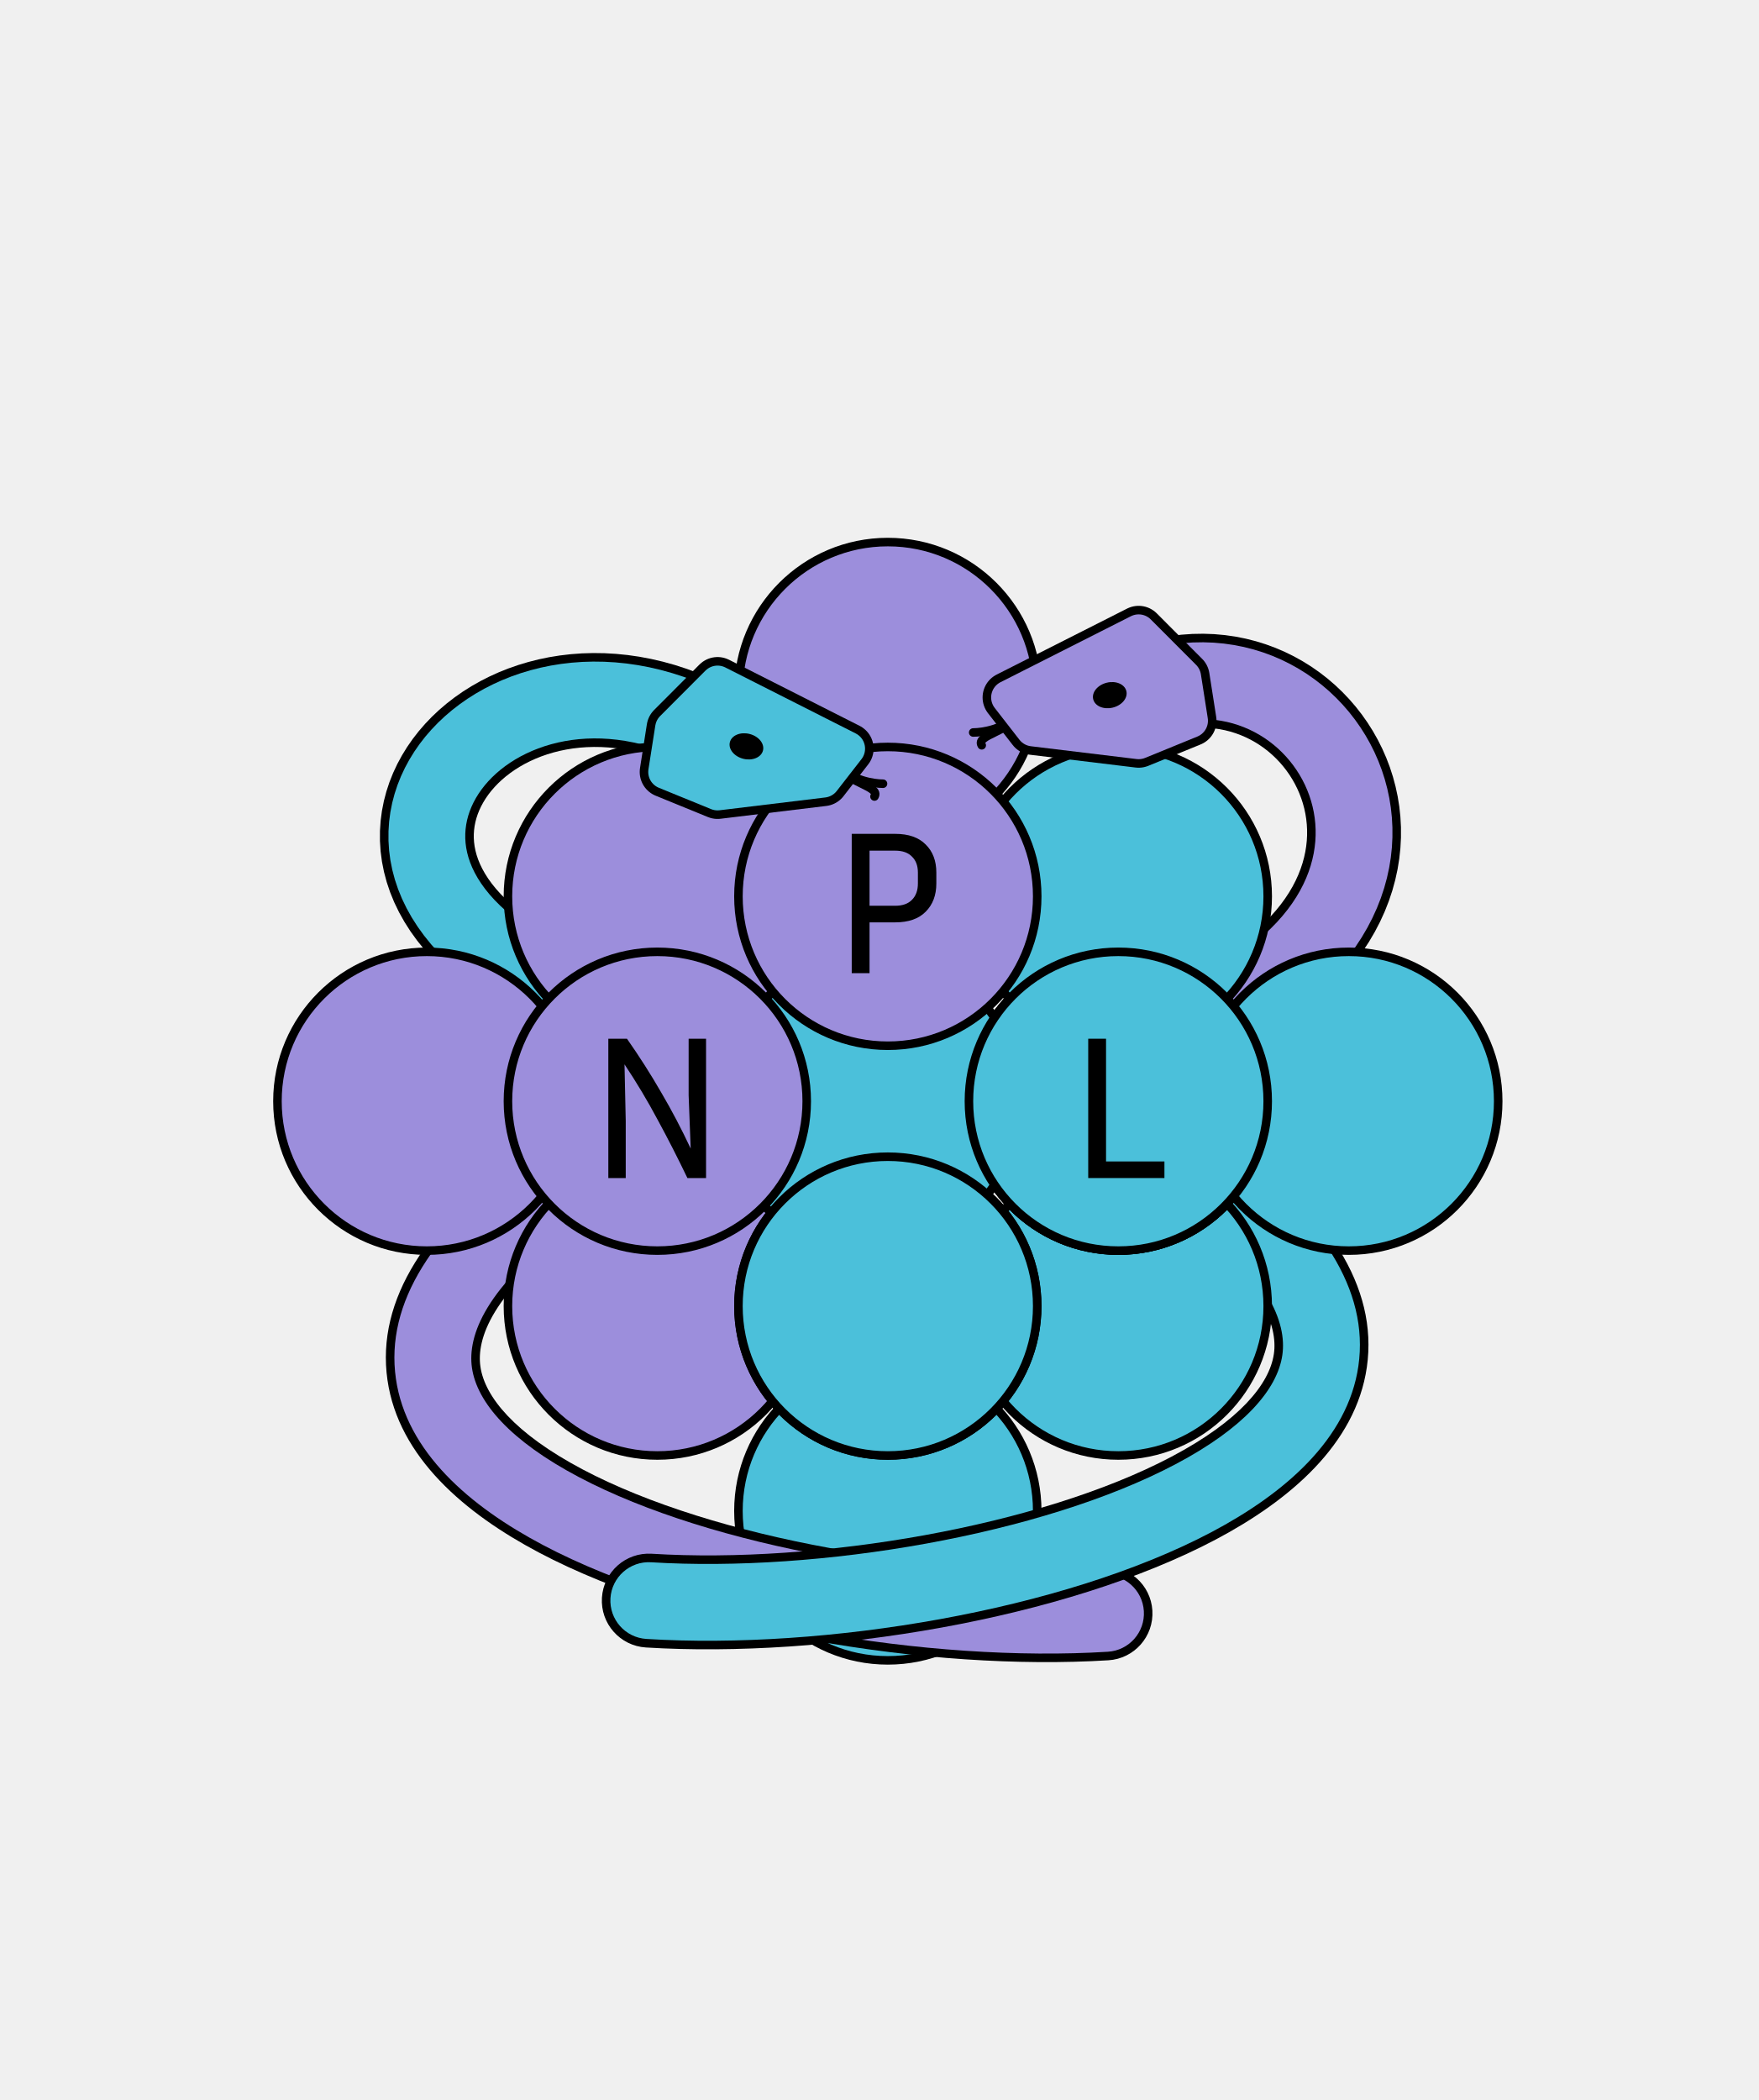
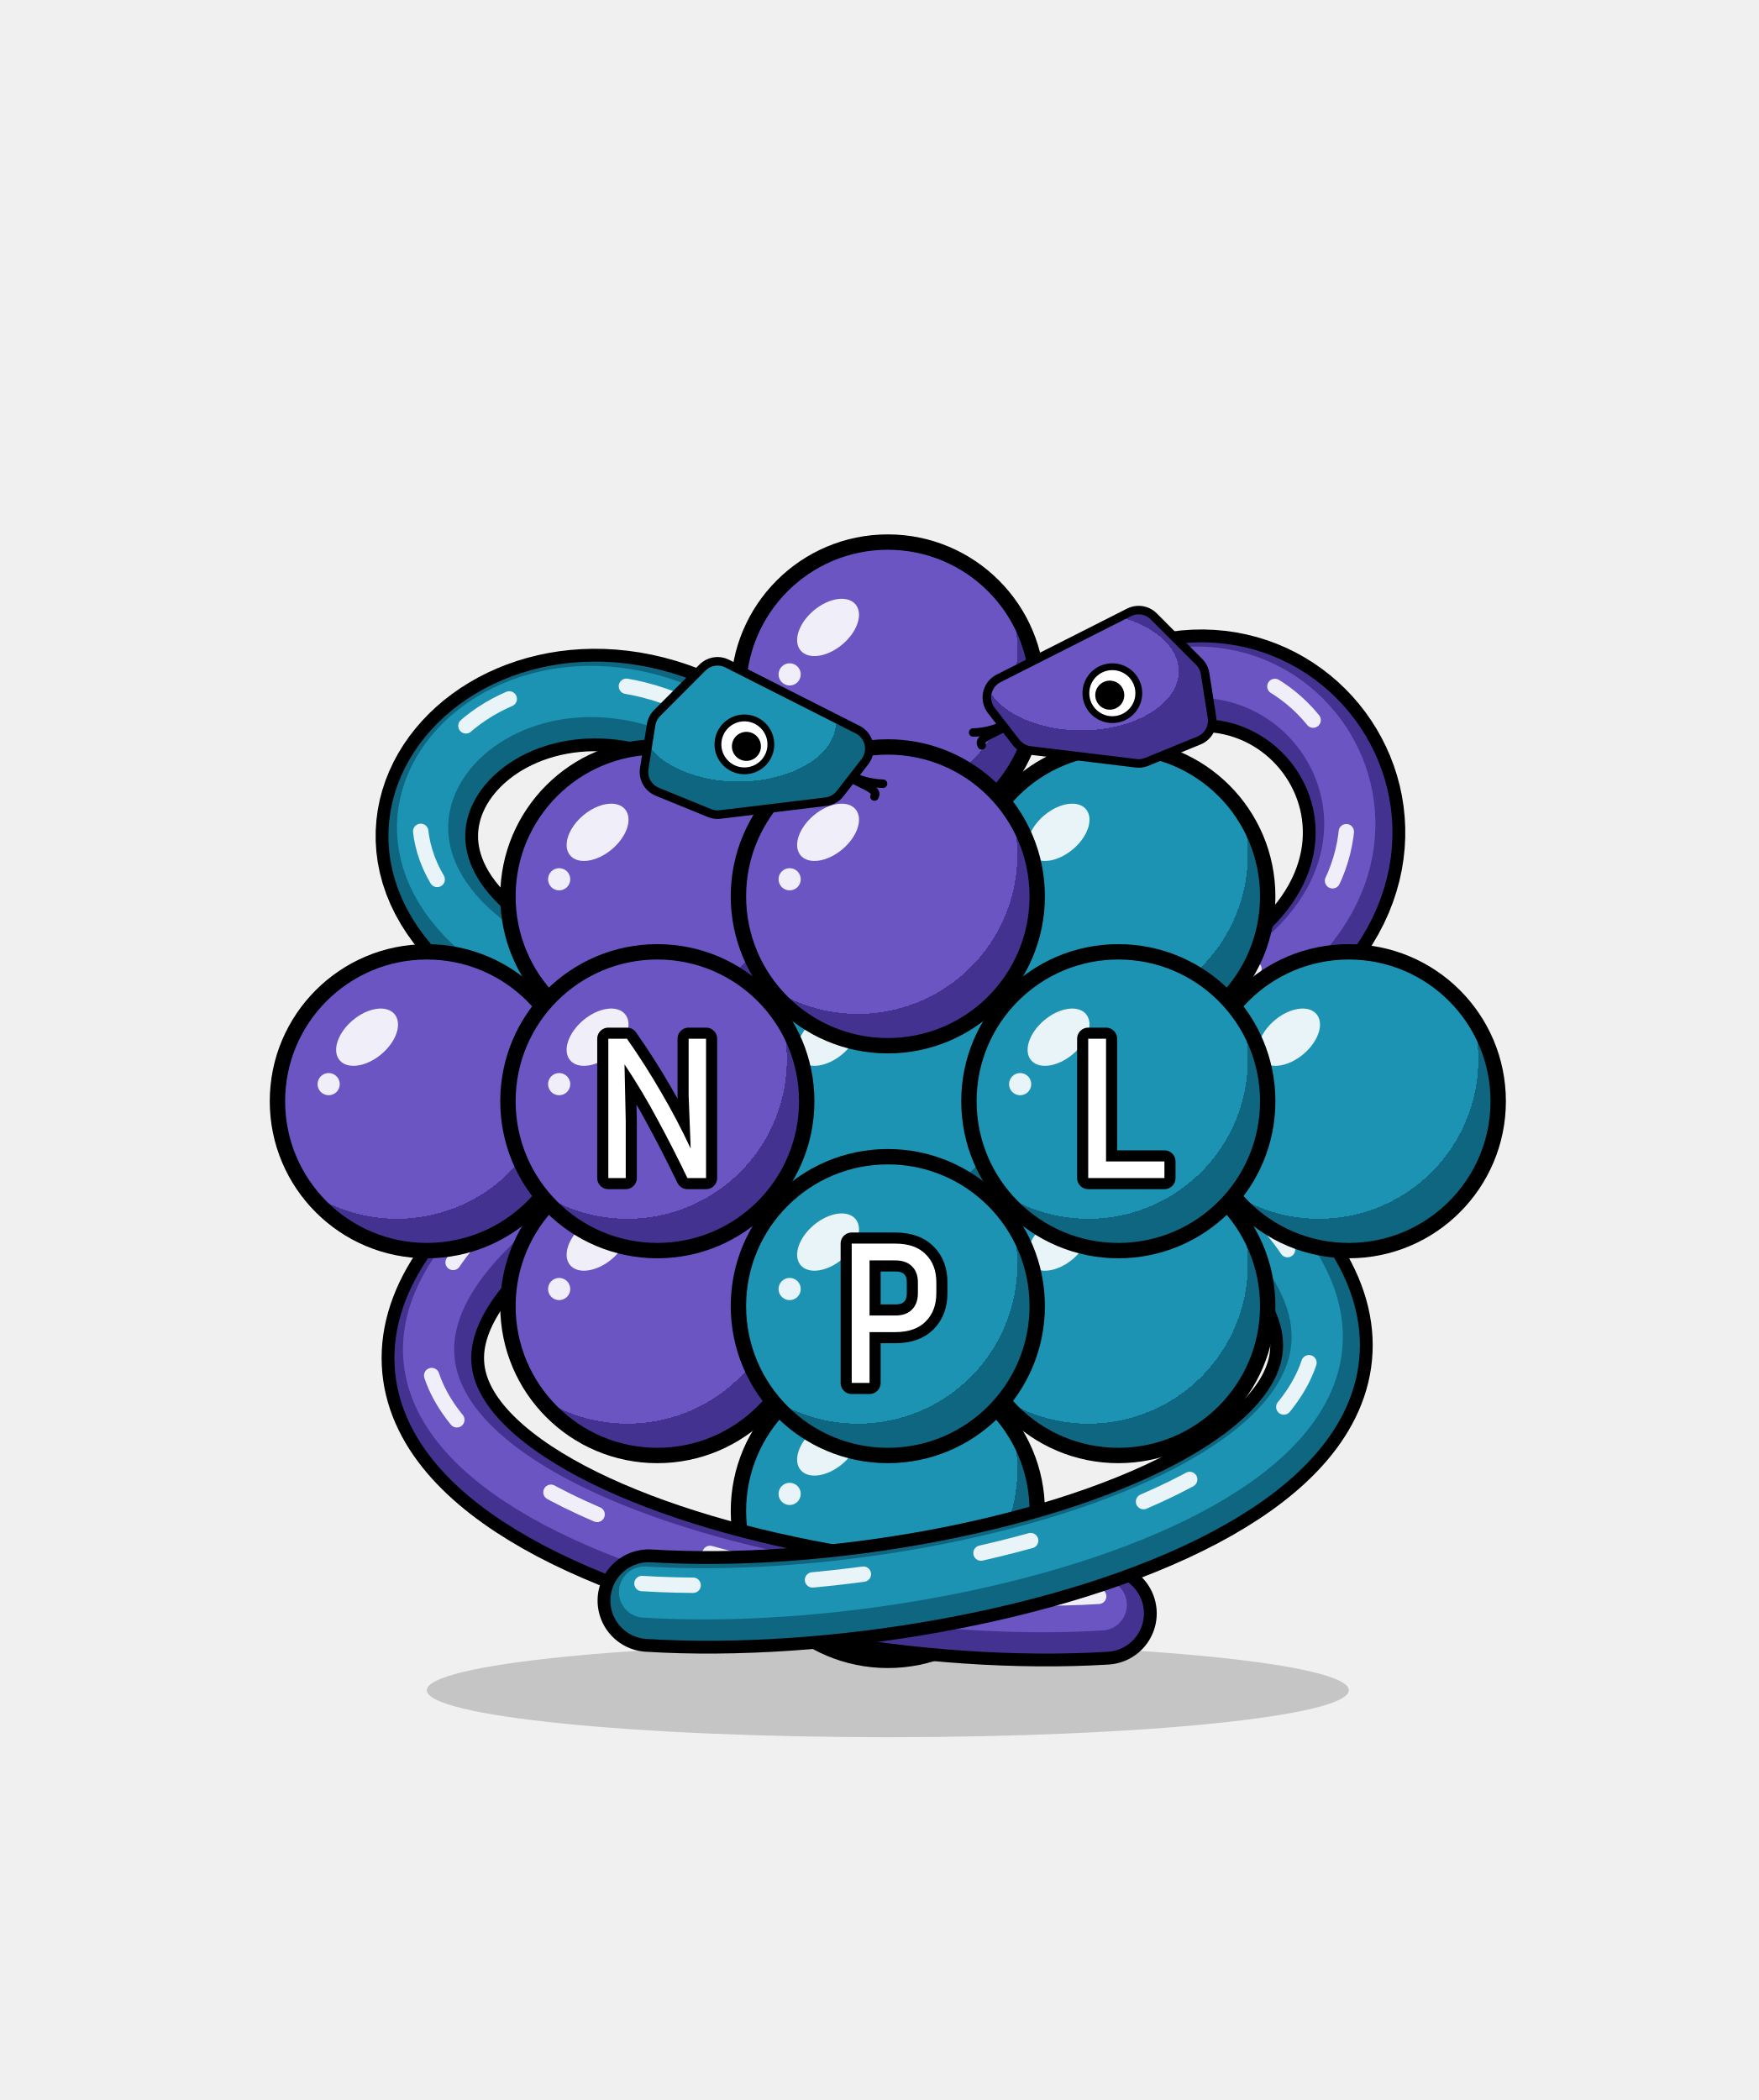
<svg xmlns="http://www.w3.org/2000/svg" width="206" height="246" viewBox="0 0 206 246" fill="none">
-   <circle cx="18" cy="18" r="17.5" transform="matrix(1 0 0 -1 86 195)" fill="#4BC0DA" stroke="black" />
-   <path d="M129.161 183.51C132.193 183.323 134.802 185.629 134.99 188.661C135.177 191.693 132.871 194.302 129.839 194.49L129.161 183.51ZM129.839 194.49C108.842 195.786 80.78 191.194 63.121 181.863C54.506 177.31 46.697 170.733 45.388 161.66C44.026 152.209 50.068 143.27 61.279 135.062L67.777 143.938C57.474 151.48 55.818 156.916 56.276 160.09C56.788 163.642 60.317 167.94 68.261 172.137C83.72 180.306 109.658 184.714 129.161 183.51L129.839 194.49Z" fill="black" />
-   <path d="M129.223 184.509C131.703 184.355 133.838 186.242 133.991 188.723C134.145 191.203 132.258 193.338 129.777 193.491L129.223 184.509ZM129.777 193.491C108.916 194.779 81.047 190.204 63.589 180.979C55.034 176.458 47.614 170.088 46.378 161.517C45.098 152.637 50.741 144.016 61.87 135.869L67.186 143.131C56.801 150.734 54.746 156.488 55.286 160.233C55.871 164.287 59.789 168.792 67.793 173.021C83.453 181.296 109.584 185.721 129.223 184.509L129.777 193.491Z" fill="#9C8EDC" />
-   <path d="M76.339 182.01C73.307 181.823 70.698 184.129 70.51 187.161C70.323 190.193 72.629 192.802 75.661 192.99L76.339 182.01ZM75.661 192.99C96.659 194.286 124.72 189.694 142.379 180.363C150.994 175.81 158.803 169.233 160.112 160.16C161.474 150.709 155.432 141.77 144.221 133.562L137.723 142.438C148.026 149.98 149.682 155.416 149.224 158.59C148.712 162.142 145.183 166.44 137.239 170.637C121.78 178.806 95.841 183.214 76.339 182.01L75.661 192.99Z" fill="black" />
-   <path d="M76.277 183.009C73.797 182.855 71.662 184.742 71.508 187.223C71.355 189.703 73.242 191.838 75.723 191.991L76.277 183.009ZM75.723 191.991C96.584 193.279 124.453 188.704 141.911 179.479C150.466 174.958 157.886 168.588 159.122 160.017C160.402 151.137 154.759 142.516 143.63 134.369L138.314 141.631C148.699 149.234 150.754 154.988 150.214 158.733C149.629 162.787 145.711 167.292 137.707 171.521C122.047 179.796 95.916 184.221 76.277 183.009L75.723 191.991Z" fill="#4BC0DA" />
-   <circle cx="104" cy="81" r="17.5" fill="#9C8EDC" stroke="black" />
-   <path d="M142.5 118.5C174 103.099 153.5 70 130.5 82.5" stroke="black" stroke-width="11" />
-   <path d="M142.5 118.5C174 103.099 153.5 70 130.5 82.5" stroke="#9C8EDC" stroke-width="9" />
-   <path d="M67.769 116.762C33.039 102.951 55.642 73.267 81 84.477" stroke="black" stroke-width="11" />
-   <path d="M67.769 116.762C33.039 102.951 55.642 73.267 81 84.477" stroke="#4BC0DA" stroke-width="9" />
-   <circle cx="18" cy="18" r="17.5" transform="matrix(1 0 0 -1 59 171)" fill="#9C8EDC" stroke="black" />
-   <circle cx="131" cy="153" r="17.5" transform="rotate(180 131 153)" fill="#4BC0DA" stroke="black" />
-   <circle cx="104" cy="153" r="17.5" fill="#9C8EDC" stroke="black" />
-   <circle cx="131" cy="129" r="17.5" fill="#9C8EDC" stroke="black" />
-   <circle cx="18" cy="18" r="17.5" transform="matrix(-1 0 0 1 149 111)" fill="#9C8EDC" stroke="black" />
-   <circle cx="18" cy="18" r="17.5" transform="matrix(1 0 0 -1 84 147)" fill="#4BC0DA" stroke="black" />
-   <circle cx="77" cy="105" r="17.5" fill="#9C8EDC" stroke="black" />
-   <circle cx="18" cy="18" r="17.5" transform="matrix(-1 0 0 1 149 87)" fill="#4BC0DA" stroke="black" />
-   <circle cx="104" cy="105" r="17.5" fill="#9C8EDC" stroke="black" />
-   <circle cx="50" cy="129" r="17.5" fill="#9C8EDC" stroke="black" />
-   <circle cx="18" cy="18" r="17.5" transform="matrix(-1 0 0 1 176 111)" fill="#4BC0DA" stroke="black" />
-   <circle cx="18" cy="18" r="17.5" transform="matrix(1 0 0 -1 113 147)" fill="#4BC0DA" stroke="black" />
-   <circle cx="77" cy="129" r="17.5" fill="#9C8EDC" stroke="black" />
-   <circle cx="18" cy="18" r="17.5" transform="matrix(1 0 0 -1 86 171)" fill="#4BC0DA" stroke="black" />
+   <defs>
+     <radialGradient id="sP" cx="0.4" cy="0.36" r="0.72">
+       <stop offset="0.74" stop-color="#6A55C2" />
+       <stop offset="0.74" stop-color="#43328F" />
+     </radialGradient>
+     <radialGradient id="sC" cx="0.4" cy="0.36" r="0.72">
+       <stop offset="0.74" stop-color="#1C93B3" />
+       <stop offset="0.74" stop-color="#0F6680" />
+     </radialGradient>
+     <filter id="blur" x="-50%" y="-50%" width="200%" height="200%">
+       <feGaussianBlur stdDeviation="4" />
+     </filter>
+   </defs>
+   <ellipse cx="104" cy="198" rx="54" ry="5.5" fill="black" opacity="0.18" />
+   <circle cx="104" cy="81" r="17.5" fill="url(#sP)" stroke="black" stroke-width="1.8" />
+   <ellipse cx="97" cy="73.5" rx="4.2" ry="2.6" transform="rotate(-40 97 73.5)" fill="white" opacity="0.9" />
+   <circle cx="92.5" cy="79" r="1.3" fill="white" opacity="0.9" />
+   <path d="M142.5 118.5C174 103.099 153.5 70 130.5 82.5" stroke="black" stroke-width="12" stroke-linecap="round" />
+   <path d="M142.5 118.5C174 103.099 153.5 70 130.5 82.5" stroke="#43328F" stroke-width="9" stroke-linecap="round" />
+   <path d="M142.5 118.5C174 103.099 153.5 70 130.5 82.5" stroke="#6A55C2" stroke-width="6" stroke-linecap="round" transform="translate(-0.5 -1)" />
+   <path d="M142.5 118.5C174 103.099 153.5 70 130.5 82.5" stroke="white" stroke-width="1.8" stroke-linecap="round" stroke-dasharray="6 14" stroke-opacity="0.9" transform="translate(-0.8 -2)" />
+   <path d="M67.769 116.762C33.039 102.951 55.642 73.267 81 84.477" stroke="black" stroke-width="12" stroke-linecap="round" />
+   <path d="M67.769 116.762C33.039 102.951 55.642 73.267 81 84.477" stroke="#0F6680" stroke-width="9" stroke-linecap="round" />
+   <path d="M67.769 116.762C33.039 102.951 55.642 73.267 81 84.477" stroke="#1C93B3" stroke-width="6" stroke-linecap="round" transform="translate(-0.5 -1)" />
+   <path d="M67.769 116.762C33.039 102.951 55.642 73.267 81 84.477" stroke="white" stroke-width="1.8" stroke-linecap="round" stroke-dasharray="6 14" stroke-opacity="0.9" transform="translate(-0.8 -2)" />
+   <circle cx="77" cy="105" r="17.5" fill="url(#sP)" stroke="black" stroke-width="1.8" />
+   <ellipse cx="70" cy="97.5" rx="4.2" ry="2.6" transform="rotate(-40 70 97.5)" fill="white" opacity="0.9" />
+   <circle cx="65.5" cy="103" r="1.3" fill="white" opacity="0.9" />
+   <circle cx="131" cy="105" r="17.5" fill="url(#sC)" stroke="black" stroke-width="1.8" />
+   <ellipse cx="124" cy="97.5" rx="4.2" ry="2.6" transform="rotate(-40 124 97.5)" fill="white" opacity="0.9" />
+   <circle cx="119.5" cy="103" r="1.3" fill="white" opacity="0.9" />
+   <circle cx="104" cy="177" r="17.5" fill="url(#sC)" stroke="black" stroke-width="1.8" />
+   <ellipse cx="97" cy="169.5" rx="4.2" ry="2.6" transform="rotate(-40 97 169.5)" fill="white" opacity="0.9" />
+   <circle cx="92.5" cy="175" r="1.3" fill="white" opacity="0.9" />
+   <path d="M129.50 189.00C109.25 190.25 82.25 185.75 65.69 177.00C57.41 172.62 51.74 167.19 50.83 160.88C49.92 154.56 53.77 147.38 64.53 139.50" stroke="black" stroke-width="12" stroke-linecap="round" />
+   <path d="M129.50 189.00C109.25 190.25 82.25 185.75 65.69 177.00C57.41 172.62 51.74 167.19 50.83 160.88C49.92 154.56 53.77 147.38 64.53 139.50" stroke="#43328F" stroke-width="9" stroke-linecap="round" />
+   <path d="M129.50 189.00C109.25 190.25 82.25 185.75 65.69 177.00C57.41 172.62 51.74 167.19 50.83 160.88C49.92 154.56 53.77 147.38 64.53 139.50" stroke="#6A55C2" stroke-width="6" stroke-linecap="round" transform="translate(-0.5 -1)" />
+   <path d="M129.50 189.00C109.25 190.25 82.25 185.75 65.69 177.00C57.41 172.62 51.74 167.19 50.83 160.88C49.92 154.56 53.77 147.38 64.53 139.50" stroke="white" stroke-width="1.8" stroke-linecap="round" stroke-dasharray="6 14" stroke-opacity="0.9" transform="translate(-0.8 -2)" />
+   <path d="M76.00 187.50C96.25 188.75 123.25 184.25 139.81 175.50C148.09 171.12 153.76 165.69 154.67 159.38C155.58 153.06 151.73 145.88 140.97 138.00" stroke="black" stroke-width="12" stroke-linecap="round" />
+   <path d="M76.00 187.50C96.25 188.75 123.25 184.25 139.81 175.50C148.09 171.12 153.76 165.69 154.67 159.38C155.58 153.06 151.73 145.88 140.97 138.00" stroke="#0F6680" stroke-width="9" stroke-linecap="round" />
+   <path d="M76.00 187.50C96.25 188.75 123.25 184.25 139.81 175.50C148.09 171.12 153.76 165.69 154.67 159.38C155.58 153.06 151.73 145.88 140.97 138.00" stroke="#1C93B3" stroke-width="6" stroke-linecap="round" transform="translate(-0.5 -1)" />
+   <path d="M76.00 187.50C96.25 188.75 123.25 184.25 139.81 175.50C148.09 171.12 153.76 165.69 154.67 159.38C155.58 153.06 151.73 145.88 140.97 138.00" stroke="white" stroke-width="1.8" stroke-linecap="round" stroke-dasharray="6 14" stroke-opacity="0.9" transform="translate(-0.8 -2)" />
+   <circle cx="50" cy="129" r="17.5" fill="url(#sP)" stroke="black" stroke-width="1.8" />
+   <ellipse cx="43" cy="121.5" rx="4.2" ry="2.6" transform="rotate(-40 43 121.5)" fill="white" opacity="0.9" />
+   <circle cx="38.5" cy="127" r="1.3" fill="white" opacity="0.9" />
+   <circle cx="158" cy="129" r="17.5" fill="url(#sC)" stroke="black" stroke-width="1.8" />
+   <ellipse cx="151" cy="121.5" rx="4.2" ry="2.6" transform="rotate(-40 151 121.5)" fill="white" opacity="0.9" />
+   <circle cx="146.5" cy="127" r="1.3" fill="white" opacity="0.9" />
+   <circle cx="77" cy="153" r="17.5" fill="url(#sP)" stroke="black" stroke-width="1.8" />
+   <ellipse cx="70" cy="145.5" rx="4.2" ry="2.6" transform="rotate(-40 70 145.5)" fill="white" opacity="0.9" />
+   <circle cx="65.5" cy="151" r="1.3" fill="white" opacity="0.9" />
+   <circle cx="131" cy="153" r="17.5" fill="url(#sC)" stroke="black" stroke-width="1.8" />
+   <ellipse cx="124" cy="145.5" rx="4.2" ry="2.6" transform="rotate(-40 124 145.5)" fill="white" opacity="0.9" />
+   <circle cx="119.5" cy="151" r="1.3" fill="white" opacity="0.9" />
+   <circle cx="104" cy="129" r="17.5" fill="url(#sC)" stroke="black" stroke-width="1.8" />
+   <ellipse cx="97" cy="121.5" rx="4.2" ry="2.6" transform="rotate(-40 97 121.5)" fill="white" opacity="0.9" />
+   <circle cx="92.5" cy="127" r="1.3" fill="white" opacity="0.9" />
+   <circle cx="104" cy="105" r="17.5" fill="url(#sP)" stroke="black" stroke-width="1.8" />
+   <ellipse cx="97" cy="97.5" rx="4.2" ry="2.6" transform="rotate(-40 97 97.5)" fill="white" opacity="0.9" />
+   <circle cx="92.5" cy="103" r="1.3" fill="white" opacity="0.9" />
+   <circle cx="77" cy="129" r="17.5" fill="url(#sP)" stroke="black" stroke-width="1.8" />
+   <ellipse cx="70" cy="121.5" rx="4.2" ry="2.6" transform="rotate(-40 70 121.5)" fill="white" opacity="0.9" />
+   <circle cx="65.5" cy="127" r="1.3" fill="white" opacity="0.9" />
+   <circle cx="131" cy="129" r="17.5" fill="url(#sC)" stroke="black" stroke-width="1.8" />
+   <ellipse cx="124" cy="121.5" rx="4.2" ry="2.6" transform="rotate(-40 124 121.5)" fill="white" opacity="0.9" />
+   <circle cx="119.5" cy="127" r="1.3" fill="white" opacity="0.9" />
+   <circle cx="104" cy="153" r="17.5" fill="url(#sC)" stroke="black" stroke-width="1.8" />
+   <ellipse cx="97" cy="145.5" rx="4.2" ry="2.6" transform="rotate(-40 97 145.5)" fill="white" opacity="0.9" />
+   <circle cx="92.5" cy="151" r="1.3" fill="white" opacity="0.9" />
  <path d="M119 83.806C117.667 85.406 115.111 85.806 114 85.806" stroke="black" stroke-linecap="round" stroke-linejoin="round" />
  <path d="M119 83.806C118.231 85.726 114.279 86.106 115 87.306" stroke="black" stroke-linecap="round" stroke-linejoin="round" />
  <path d="M121 85.432L133.381 86.932L139.5 84.432L138.696 79.297L133.381 73.969L118.101 81.701L121 85.432Z" fill="#9C8EDC" stroke="black" stroke-width="6" stroke-linejoin="round" />
-   <path d="M121 85.432L133.381 86.932L139.5 84.432L138.696 79.297L133.381 73.969L118.101 81.701L121 85.432Z" fill="#9C8EDC" stroke="#9C8EDC" stroke-width="4" stroke-linejoin="round" />
-   <ellipse cx="130" cy="81.432" rx="2" ry="1.5" transform="rotate(-14 130 81.4316)" fill="black" />
+   <path d="M121 85.432L133.381 86.932L139.5 84.432L138.696 79.297L133.381 73.969L118.101 81.701L121 85.432Z" fill="url(#sP)" stroke="url(#sP)" stroke-width="4" stroke-linejoin="round" />
+   <circle cx="130.3" cy="81.2" r="3.1" fill="white" stroke="black" stroke-width="0.8" />
+   <ellipse cx="130" cy="81.432" rx="1.7" ry="1.7" transform="rotate(-14 130 81.4316)" fill="black" />
  <path d="M98.436 89.806C99.769 91.406 102.325 91.806 103.436 91.806" stroke="black" stroke-linecap="round" stroke-linejoin="round" />
  <path d="M98.436 89.806C99.205 91.726 103.157 92.106 102.436 93.306" stroke="black" stroke-linecap="round" stroke-linejoin="round" />
  <path d="M96.436 91.432L84.055 92.932L77.936 90.432L78.74 85.297L84.055 79.969L99.334 87.701L96.436 91.432Z" fill="#4BC0DA" stroke="black" stroke-width="6" stroke-linejoin="round" />
-   <path d="M96.436 91.432L84.055 92.932L77.936 90.432L78.74 85.297L84.055 79.969L99.334 87.701L96.436 91.432Z" fill="#4BC0DA" stroke="#4BC0DA" stroke-width="4" stroke-linejoin="round" />
-   <ellipse cx="2" cy="1.5" rx="2" ry="1.5" transform="matrix(-0.970296 -0.241922 -0.241922 0.970296 89.7392 86.46)" fill="black" />
-   <path d="M71.259 138V121.68H73.443C74.899 123.76 76.235 125.856 77.451 127.968C78.683 130.064 79.835 132.256 80.907 134.544L80.667 128.304V121.68H82.707V138H80.523C79.403 135.664 78.243 133.392 77.043 131.184C75.859 128.96 74.563 126.792 73.155 124.68L73.299 131.328V138H71.259Z" fill="black" />
-   <path d="M99.771 114V97.68H104.859C106.427 97.68 107.619 98.096 108.435 98.928C109.267 99.744 109.683 100.84 109.683 102.216V103.488C109.683 104.864 109.267 105.968 108.435 106.8C107.619 107.632 106.427 108.048 104.859 108.048H101.859V114H99.771ZM104.859 99.648H101.859V106.104H104.859C105.723 106.104 106.379 105.872 106.827 105.408C107.291 104.944 107.523 104.304 107.523 103.488V102.216C107.523 101.416 107.291 100.792 106.827 100.344C106.379 99.88 105.723 99.648 104.859 99.648Z" fill="black" />
-   <path d="M136.402 136.056V138H127.474V121.68H129.562V136.056H136.402Z" fill="black" />
+   <path d="M96.436 91.432L84.055 92.932L77.936 90.432L78.74 85.297L84.055 79.969L99.334 87.701L96.436 91.432Z" fill="url(#sC)" stroke="url(#sC)" stroke-width="4" stroke-linejoin="round" />
+   <circle cx="87.2" cy="87.2" r="3.1" fill="white" stroke="black" stroke-width="0.8" />
+   <ellipse cx="2" cy="1.5" rx="1.7" ry="1.7" transform="matrix(-0.970296 -0.241922 -0.241922 0.970296 89.7392 86.46)" fill="black" />
+   <path d="M71.259 138V121.68H73.443C74.899 123.76 76.235 125.856 77.451 127.968C78.683 130.064 79.835 132.256 80.907 134.544L80.667 128.304V121.68H82.707V138H80.523C79.403 135.664 78.243 133.392 77.043 131.184C75.859 128.96 74.563 126.792 73.155 124.68L73.299 131.328V138H71.259Z" fill="white" stroke="black" stroke-width="2.6" stroke-linejoin="round" paint-order="stroke" />
+   <path transform="translate(0 48)" d="M99.771 114V97.68H104.859C106.427 97.68 107.619 98.096 108.435 98.928C109.267 99.744 109.683 100.84 109.683 102.216V103.488C109.683 104.864 109.267 105.968 108.435 106.8C107.619 107.632 106.427 108.048 104.859 108.048H101.859V114H99.771ZM104.859 99.648H101.859V106.104H104.859C105.723 106.104 106.379 105.872 106.827 105.408C107.291 104.944 107.523 104.304 107.523 103.488V102.216C107.523 101.416 107.291 100.792 106.827 100.344C106.379 99.88 105.723 99.648 104.859 99.648Z" fill="white" stroke="black" stroke-width="2.6" stroke-linejoin="round" paint-order="stroke" />
+   <path d="M136.402 136.056V138H127.474V121.68H129.562V136.056H136.402Z" fill="white" stroke="black" stroke-width="2.6" stroke-linejoin="round" paint-order="stroke" />
</svg>
